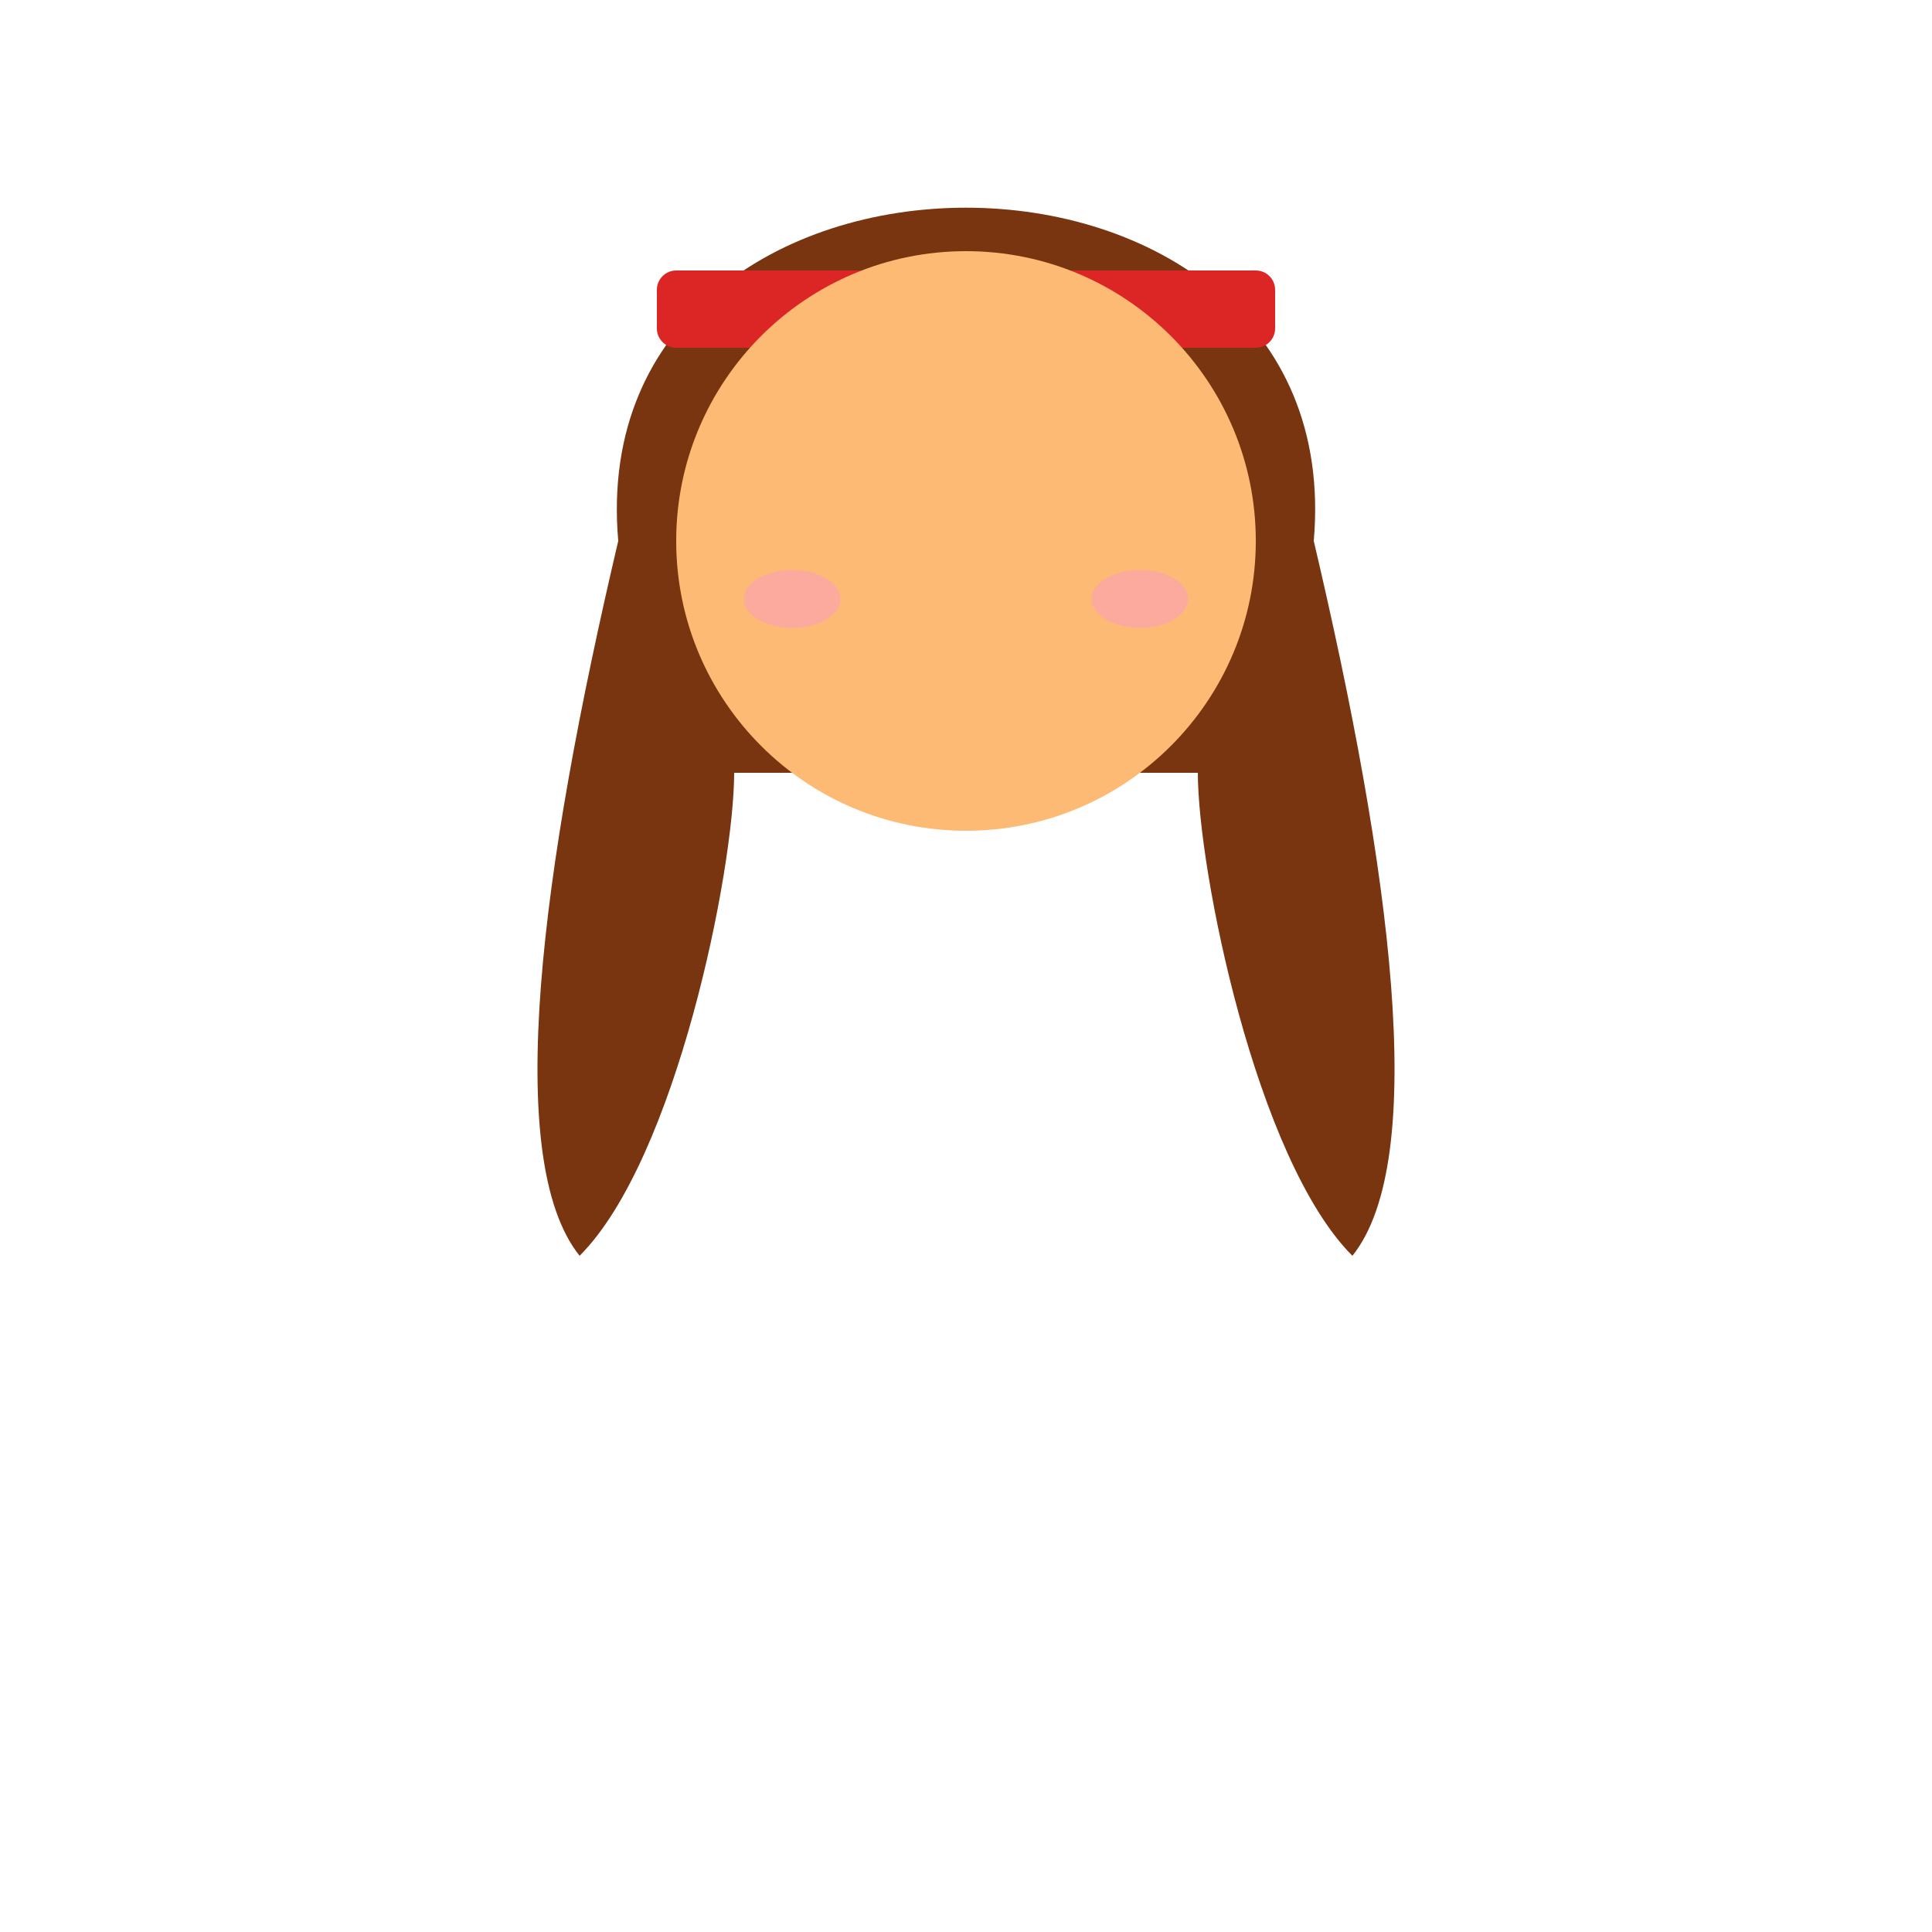
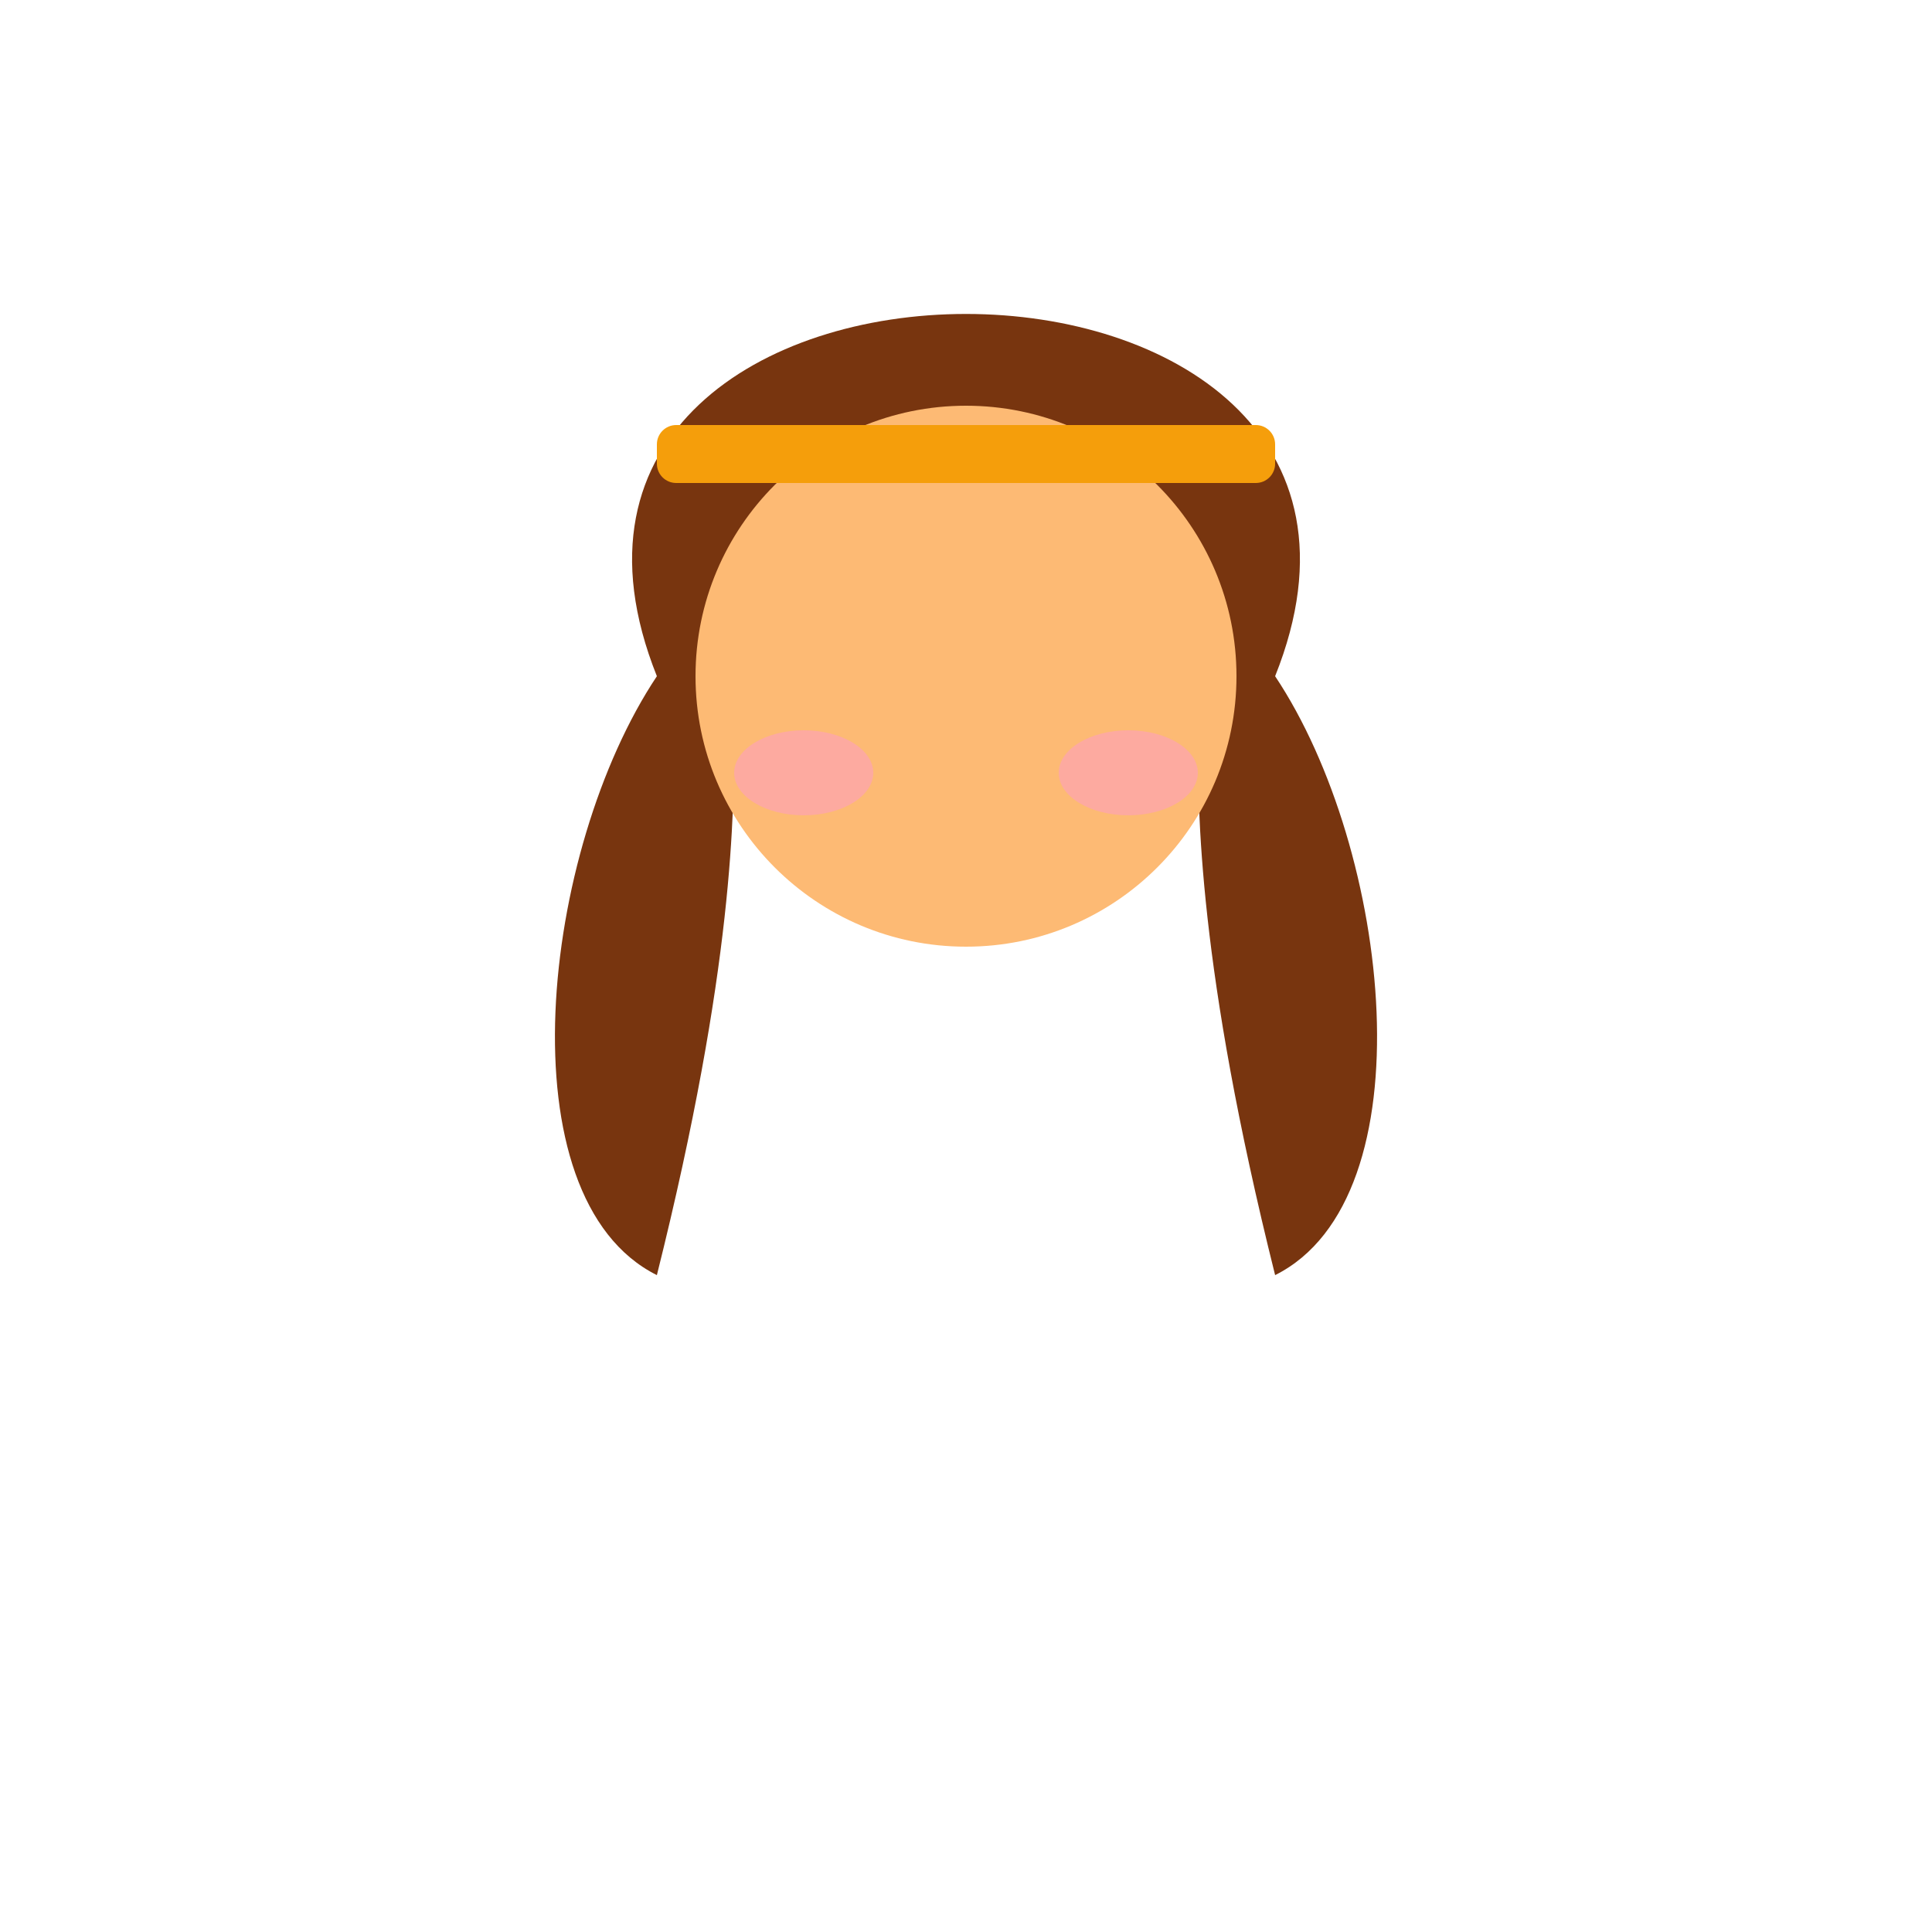
<svg xmlns="http://www.w3.org/2000/svg" viewBox="0 0 500 500">
-   <path d="M 160 140 C 150 25 350 25 340 140 C 360 225 370 300 350 325 C 325 300 310 225 310 200 L 190 200 C 190 225 175 300 150 325 C 130 300 140 225 160 140 Z" fill="#78350F" />
-   <rect x="170" y="70" width="160" height="20" fill="#DC2626" rx="5" />
-   <circle cx="250" cy="140" r="75" fill="#FDBA74" />
-   <path d="M215 110 Q225 105 L235 115" stroke="#1E293B" stroke-width="6" stroke-linecap="round" fill="none" />
-   <path d="M265 115 Q275 105 L285 110" stroke="#1E293B" stroke-width="6" stroke-linecap="round" fill="none" />
-   <path d="M215 140 Q225 125 L235 140" stroke="#1E293B" stroke-width="10" stroke-linecap="round" fill="none" />
-   <path d="M265 140 Q275 125 L285 140" stroke="#1E293B" stroke-width="10" stroke-linecap="round" fill="none" />
-   <ellipse cx="205" cy="155" rx="12.5" ry="7.5" fill="#FDA4AF" opacity="0.7" />
-   <ellipse cx="295" cy="155" rx="12.5" ry="7.5" fill="#FDA4AF" opacity="0.7" />
-   <path d="M235 160 Q250 185 L265 160" fill="#EF4444" />
+   <path d="M 170 175 C 120 50 380 50 330 175 C 360 220 370 310 330 330 C 310 250 310 210 310 190 L 190 190 C 190 210 190 250 170 330 C 130 310 140 220 170 175 Z" fill="#78350F" />
+   <circle cx="250" cy="175" r="70" fill="#FDBA74" />
+   <rect x="170" y="110" width="160" height="15" fill="#F59E0B" rx="5" />
+   <path d="M212 180 Q228 157 L244 180" stroke="#1E293B" stroke-width="9" stroke-linecap="round" fill="none" />
+   <path d="M256 180 Q272 157 L288 180" stroke="#1E293B" stroke-width="9" stroke-linecap="round" fill="none" />
+   <ellipse cx="208" cy="200" rx="18" ry="11" fill="#FDA4AF" opacity="0.75" />
+   <ellipse cx="292" cy="200" rx="18" ry="11" fill="#FDA4AF" opacity="0.75" />
+   <path d="M236 200 Q250 230 L264 200 Z" fill="#EF4444" stroke="#1E293B" stroke-width="6" stroke-linejoin="round" />
+   <path d="M243 217 Q250 207 L257 217 Q250 227 L243 217" fill="#F472B6" />
</svg>
